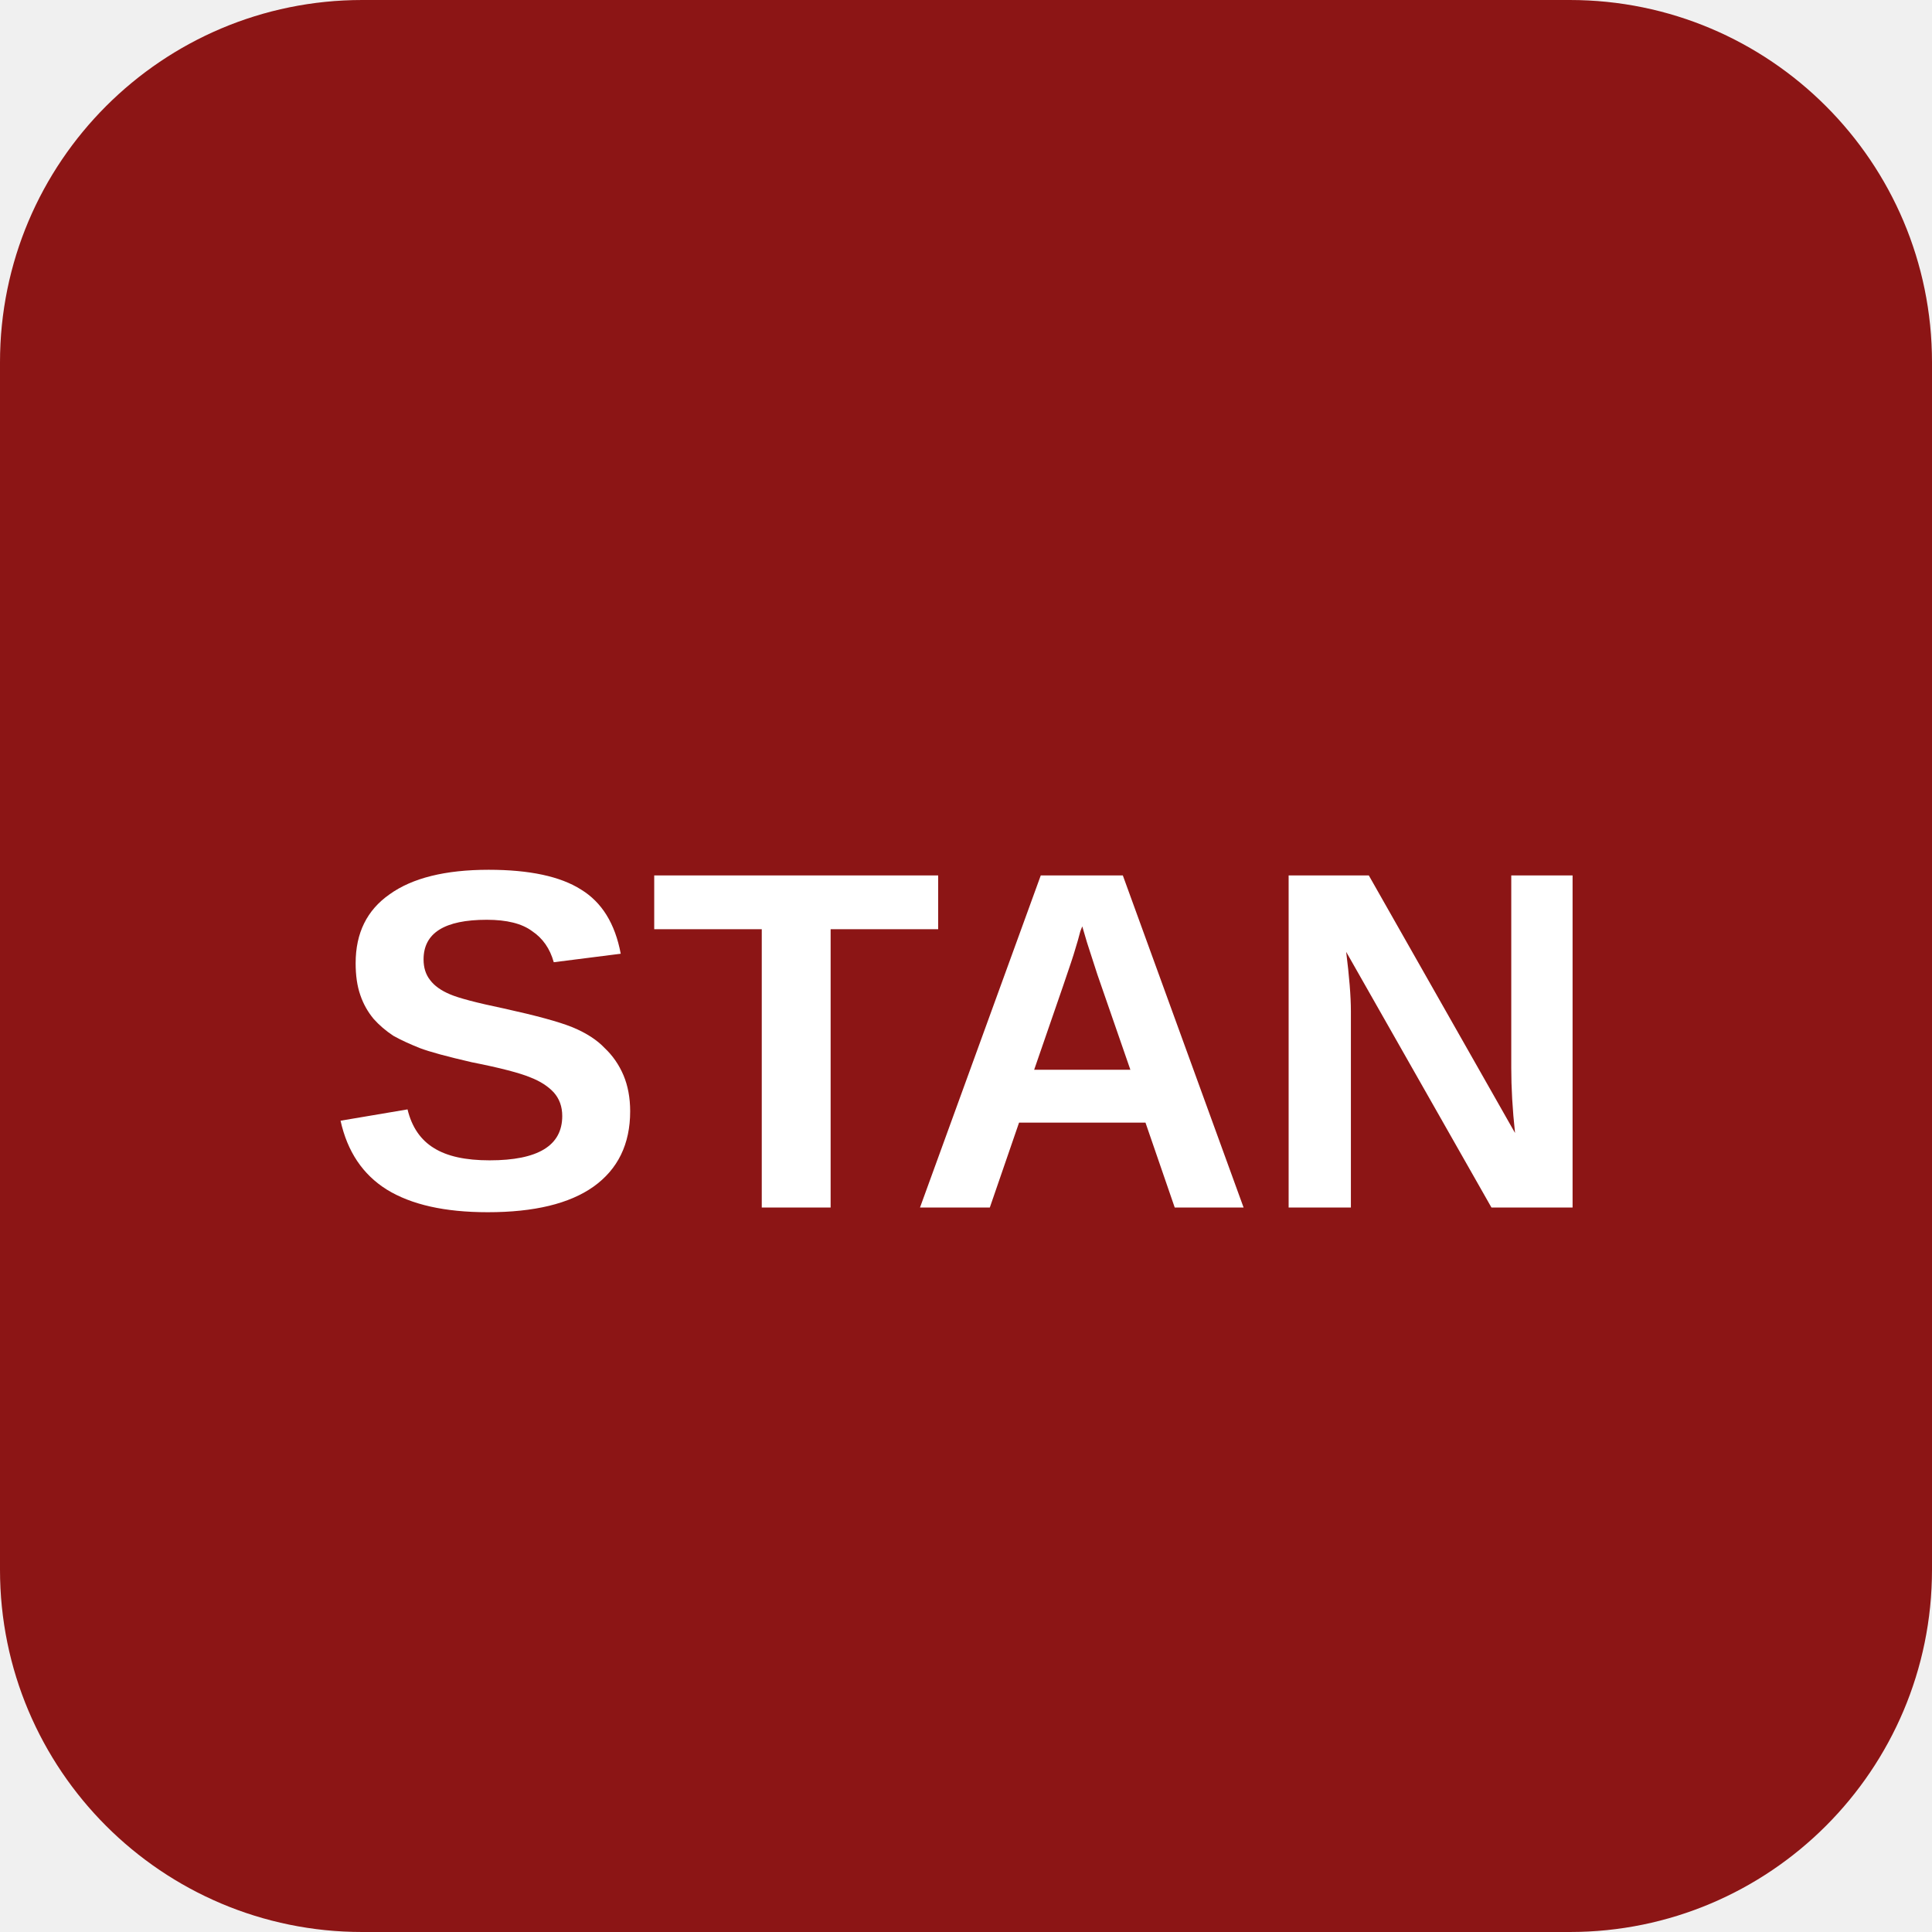
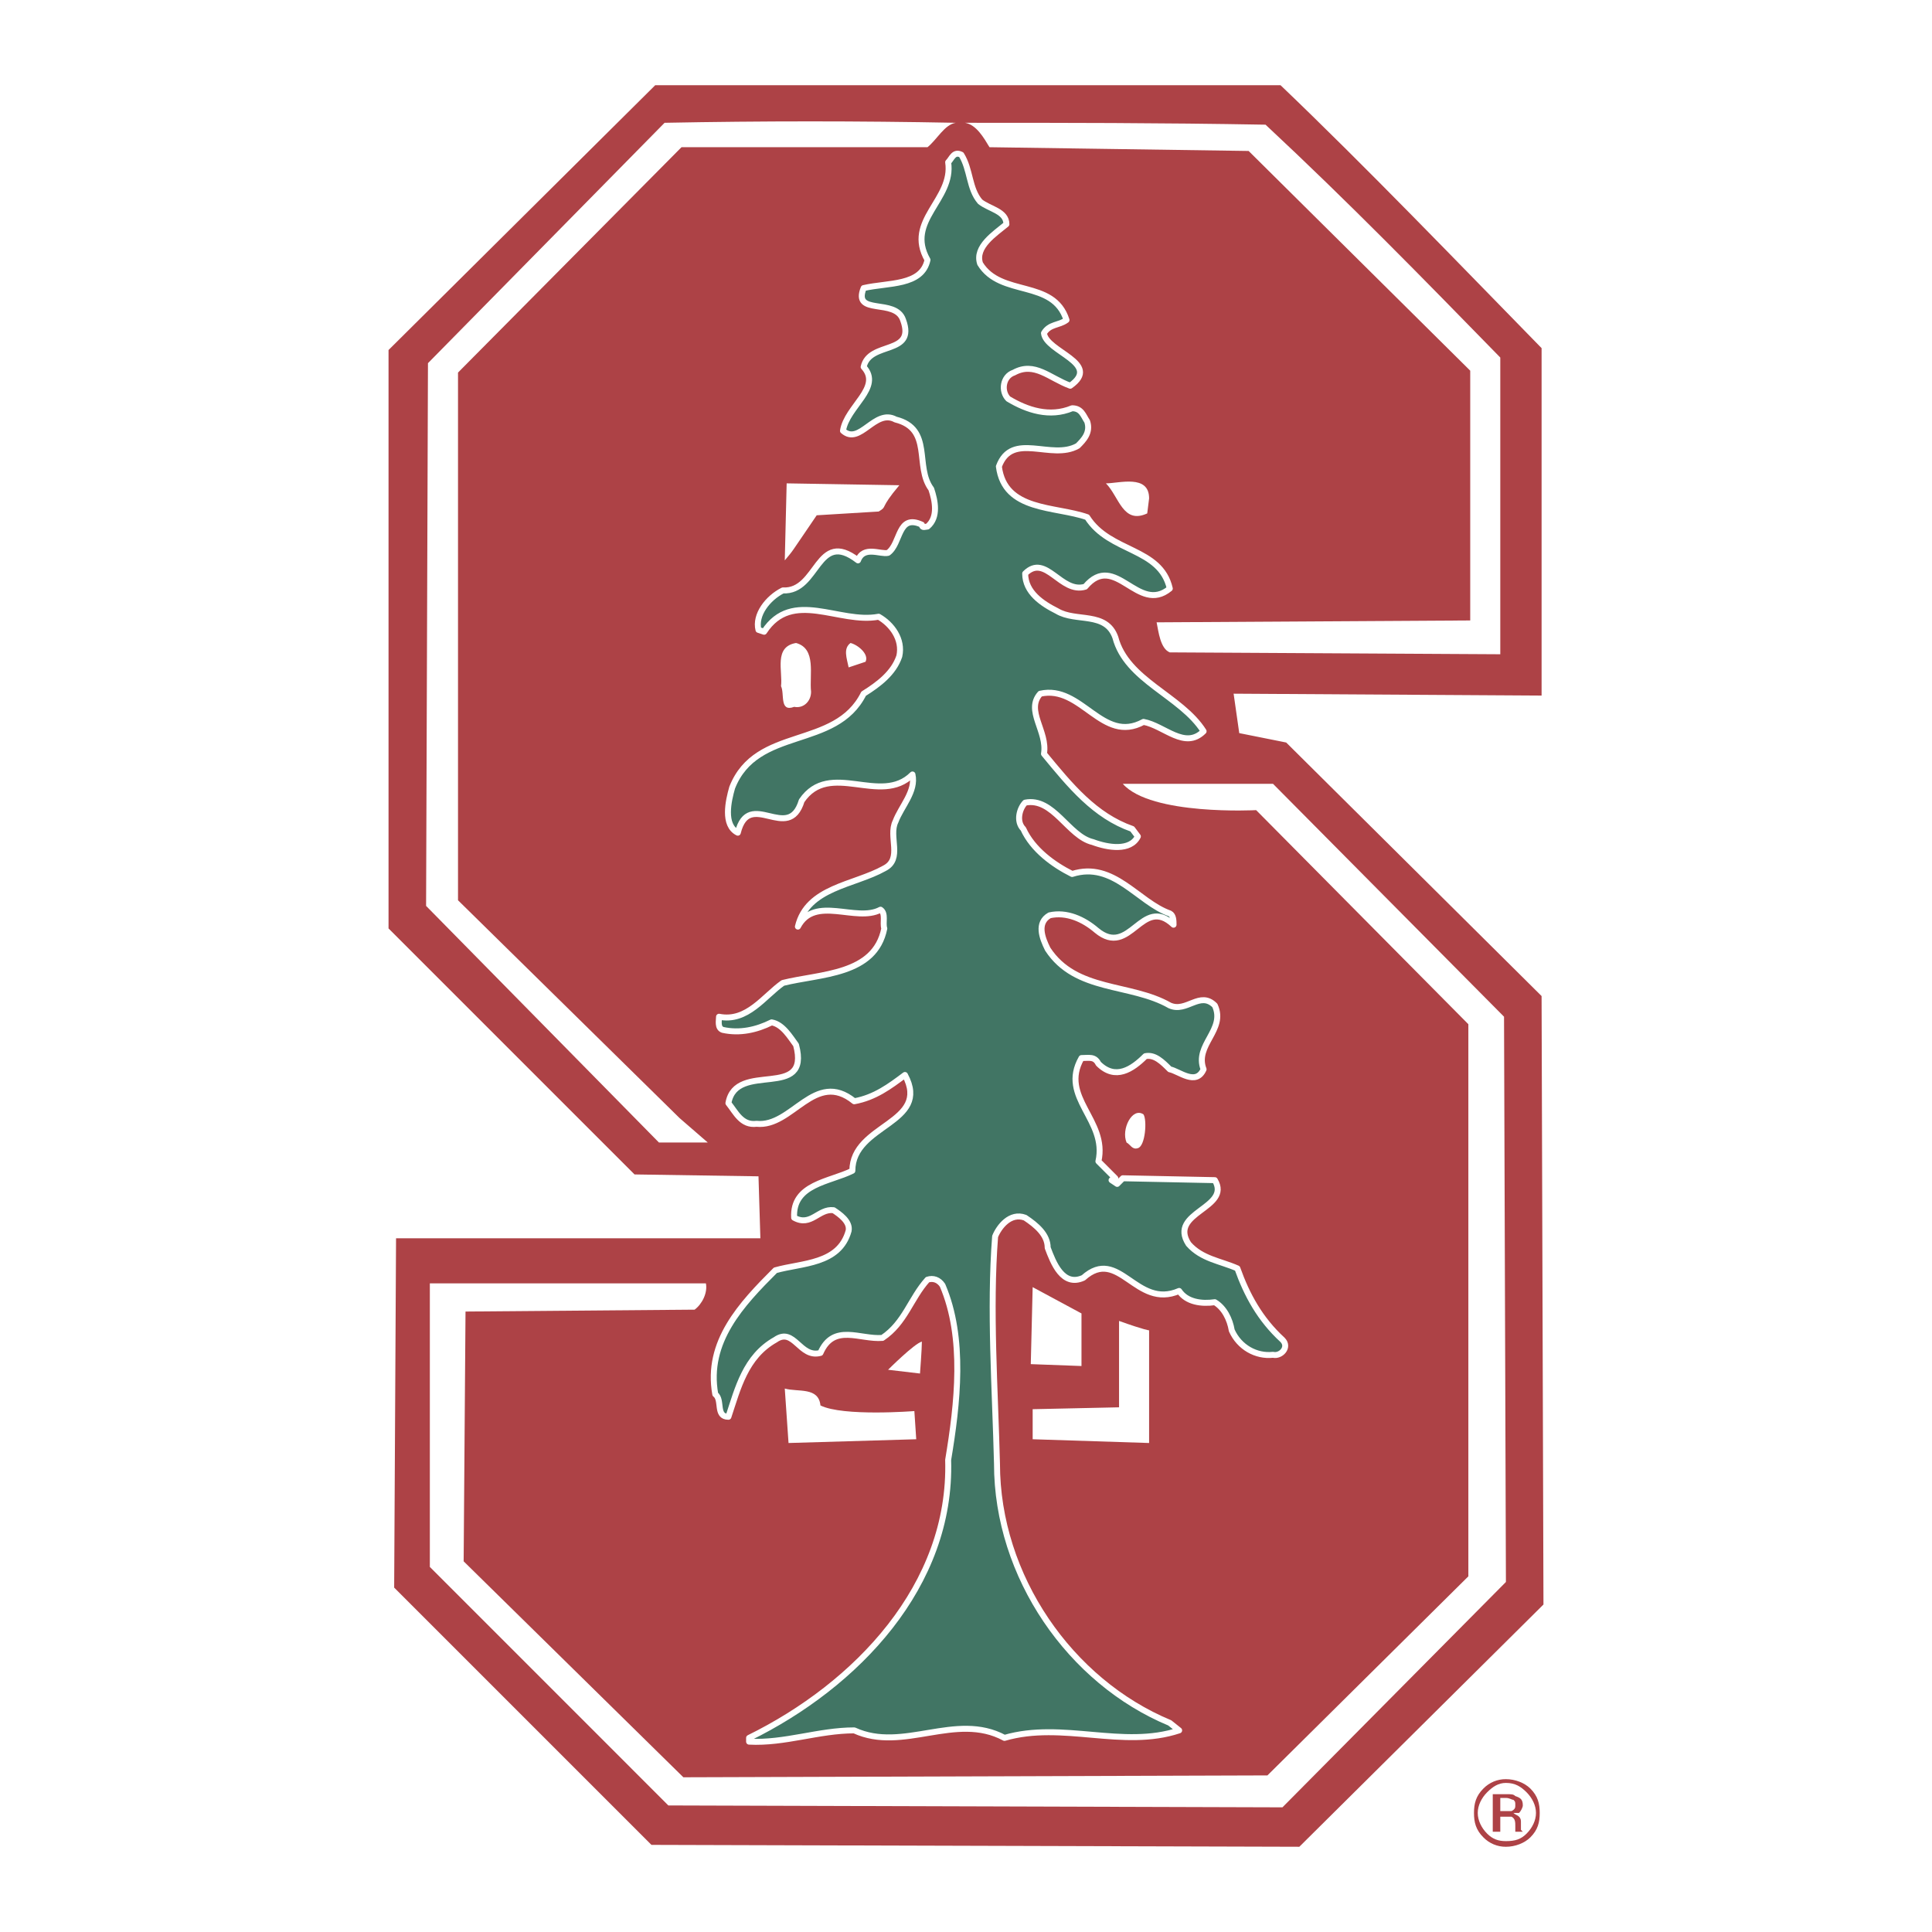
- <svg xmlns="http://www.w3.org/2000/svg" width="32" height="32" viewBox="0 0 32 32" fill="none">
-   <rect width="32" height="32" rx="6" fill="#8C1515" />
-   <text x="16" y="20" text-anchor="middle" fill="white" font-family="Arial, sans-serif" font-size="8" font-weight="bold">STAN</text>
+ <svg xmlns="http://www.w3.org/2000/svg" width="2500" height="2500" viewBox="0 0 192.756 192.756">
+   <g fill-rule="evenodd" clip-rule="evenodd">
+     <path fill="#fff" d="M0 0h192.756v192.756H0V0z" />
+     <path d="M153.992 160.082l-24.357 24.17-64.64-.188-25.669-25.668.188-34.85h36.349l-.188-6.184-12.366-.188L38.764 92.63V34.922L65.369 8.504h62.393c8.432 8.057 17.799 17.799 26.043 26.23v34.663l-30.727-.188.562 3.935 4.684.937 25.48 25.295.188 60.706zM45.696 37.171l22.297-22.484h24.544c.937-.75 1.686-2.248 2.811-2.436a747.781 747.781 0 0 0-29.042 0L42.698 36.234l-.187 54.148 23.233 23.608h4.872l-2.811-2.436L45.696 89.82V37.171zm103.988-1.499c-7.869-8.057-14.99-15.364-23.42-23.233-10.68-.188-19.861-.188-29.979-.188 1.124.188 1.874 1.499 2.436 2.436l25.855.375 22.109 21.921v24.92l-31.289.187c.188.937.373 2.623 1.311 2.998l32.977.187V35.672zM78.485 48.225l-.188 7.682c.937-1.124.375-.375 3.186-4.497l6.183-.375c.937-.562 0-.187 2.062-2.623l-11.243-.187zm31.853 0c1.311 1.312 1.686 4.123 4.121 2.998l.188-1.499c-.001-2.435-2.999-1.499-4.309-1.499zM79.422 64.151c-2.249.375-1.312 2.811-1.499 4.31.375.75-.188 2.623 1.312 2.061.937.188 1.686-.562 1.686-1.499-.188-1.687.562-4.31-1.499-4.872zm5.433 0c-.749.562-.375 1.499-.187 2.436l1.686-.562c.375-.75-.75-1.687-1.499-1.874zm-38.597 91.622l.187-24.92 22.859-.188c.749-.562 1.312-1.686 1.124-2.623H42.886v28.291l23.795 23.797 61.268.188 22.297-22.484-.188-56.396-23.047-23.234h-14.988c2.811 3.186 13.303 2.623 13.303 2.623l21.172 21.359v55.086l-20.047 19.861-58.271.187-21.922-21.547zm66.14-41.783c.375.188.561.75 1.123.562.75-.188.938-2.811.562-3.373-1.124-.747-2.247 1.501-1.685 2.811zm-9.369 14.428l-.188 7.682 5.059.188v-5.246l-4.871-2.624zm11.617 4.309s-.375 0-2.998-.938v8.619l-8.619.188v2.998l11.617.375v-11.242zm-26.043 3.935l3.185.375s.188-2.438.188-3.186c-.75.188-3.373 2.811-3.373 2.811zm2.81 6.932l-.187-2.811s-7.12.562-9.369-.562c-.187-1.873-2.249-1.311-3.56-1.686l.375 5.434 12.741-.375z" fill="#ad4246" />
+     <path d="M95.91 15.437c-.75-.375-.937.375-1.312.75.562 3.747-4.309 5.809-2.061 9.743-.562 2.623-3.935 2.248-6.371 2.811-1.124 2.811 3.186.937 3.935 3.185 1.312 3.56-3.373 2.061-3.935 4.684 1.874 2.061-1.686 3.935-2.061 6.37 1.686 1.499 3.185-2.248 5.246-1.124 3.747.937 1.874 4.684 3.56 6.933.375 1.124.75 2.811-.375 3.747-.188 0-.562.188-.562-.187-2.436-1.125-2.061 1.874-3.373 2.81-.75.188-2.436-.75-2.998.75-4.122-3.185-3.934 3.185-7.495 2.998-1.499.75-2.811 2.436-2.436 3.935l.562.187c2.811-4.309 7.495-.749 11.429-1.499 1.312.75 2.436 2.249 2.062 3.935-.562 1.686-2.062 2.811-3.561 3.748-2.811 5.621-10.68 3.185-13.115 9.368-.375 1.312-.937 3.747.562 4.497 1.125-4.497 5.059 1.124 6.371-3.185 2.811-4.122 7.869.562 11.055-2.623.375 1.686-1.125 3.185-1.687 4.684-.75 1.499.75 3.748-1.124 4.685-2.998 1.687-7.682 1.874-8.619 5.808 1.687-3.185 5.809-.375 8.244-1.686.562.375.188 1.312.375 1.873-.937 4.684-6.371 4.497-10.118 5.434-1.874 1.312-3.56 3.934-6.37 3.373 0 .375-.188 1.123.375 1.311 1.686.375 3.372 0 4.871-.75 1.124.188 1.874 1.5 2.436 2.25 1.499 5.621-5.996 1.498-6.746 5.809.75.936 1.312 2.248 2.811 2.061 3.56.375 5.809-5.434 9.743-2.248 2.061-.375 3.56-1.5 5.059-2.623 2.623 4.871-5.247 4.871-5.247 9.555-2.248 1.125-5.996 1.312-5.808 4.684 1.686.938 2.436-.936 3.935-.748.562.373 1.686 1.123 1.499 2.061-.937 3.373-4.684 3.186-7.307 3.934-3.373 3.373-6.933 7.121-5.996 12.367.75.562 0 2.248 1.311 2.248.937-2.811 1.687-5.996 4.685-7.682 1.874-1.312 2.436 1.873 4.497 1.311 1.312-2.998 3.935-1.311 6.183-1.498 2.249-1.5 2.811-3.936 4.497-5.809.562-.188 1.124 0 1.499.562 2.249 5.246 1.499 11.805.562 17.424.375 12.555-9.181 22.484-19.86 27.73v.375c3.56.188 6.933-1.125 10.492-1.125 4.872 2.25 10.118-1.873 14.989.75 5.809-1.686 11.805 1.125 17.426-.75l-.938-.748c-9.93-4.123-17.236-14.615-17.236-25.857-.188-7.494-.75-15.363-.188-22.67.373-.938 1.498-2.438 2.996-1.875 1.125.75 2.25 1.688 2.25 2.998.561 1.5 1.498 3.936 3.559 2.998 3.561-3.186 5.246 3.186 9.557 1.312.75 1.123 2.248 1.311 3.559 1.123.938.562 1.5 1.688 1.688 2.811.75 1.688 2.436 2.623 4.121 2.436.75.188 1.688-.748.938-1.498-2.248-2.061-3.561-4.496-4.496-7.121-1.688-.748-3.561-.936-4.873-2.436-2.061-3.186 4.311-3.559 2.623-6.369l-9.18-.188-.562.562-.562-.375.375-.188-1.686-1.688c.936-4.121-3.936-6.369-1.688-10.305.75 0 1.312-.188 1.688.562 1.686 1.686 3.371.562 4.684-.75.938-.188 1.686.562 2.436 1.312.938.188 2.623 1.686 3.373 0-.938-2.436 2.248-3.936 1.123-6.371-1.498-1.498-2.809.75-4.496 0-3.934-2.248-9.367-1.311-12.178-5.621-.562-1.125-1.125-2.623.188-3.373 1.686-.375 3.371.375 4.684 1.499 3.373 2.811 4.496-3.56 7.682-.562 0-.375 0-.937-.375-1.124-3.186-1.125-5.621-5.247-9.742-3.935-1.875-.937-3.936-2.436-4.873-4.497-.748-.75-.373-2.061.188-2.623 2.811-.562 4.311 3.372 6.746 3.935 1.498.562 3.748.937 4.496-.562l-.562-.749c-3.746-1.312-6.182-4.31-8.805-7.495.375-2.248-1.875-4.309-.375-5.995 4.121-.937 6.184 5.059 10.305 2.81 2.061.375 4.123 2.811 5.996.937-2.248-3.56-7.682-5.059-8.807-9.368-.936-2.623-3.934-1.499-5.809-2.623-1.498-.75-3.186-1.874-3.186-3.748 2.062-2.061 3.561 2.061 5.996 1.312 2.998-3.561 5.246 2.811 8.432.187-.938-4.122-5.996-3.56-8.244-7.12-3.186-1.124-8.244-.562-8.807-5.059 1.312-3.56 5.246-.562 7.871-2.061.561-.562 1.311-1.312.936-2.436-.375-.562-.562-1.312-1.498-1.312-2.248.937-4.498.188-6.371-.937-.75-.75-.562-2.249.562-2.623 2.061-1.125 3.561.562 5.621 1.312 3.186-2.249-2.436-3.373-2.623-5.247.562-.937 1.498-.749 2.248-1.311-1.312-4.122-6.559-2.249-8.619-5.621-.562-1.686 1.5-2.998 2.623-3.935 0-1.312-1.686-1.499-2.623-2.249-1.127-1.312-.94-3.185-1.876-4.684z" fill="#417564" stroke="#fff" stroke-width=".595" stroke-linecap="round" stroke-linejoin="round" stroke-miterlimit="2.613" />
+     <path d="M152.307 178.818c.562.562.938 1.312.938 2.061 0 .75-.375 1.5-.938 2.062-.562.561-1.125.748-2.061.748-.75 0-1.312-.188-1.875-.748-.561-.562-.936-1.312-.936-2.062 0-.748.375-1.498.936-2.061.562-.562 1.125-.936 1.875-.936.936.001 1.498.374 2.061.936zm.375-.375c-.562-.561-1.5-.936-2.436-.936a3.1 3.1 0 0 0-2.248.936c-.75.75-.938 1.5-.938 2.436 0 .938.188 1.688.938 2.436a3.101 3.101 0 0 0 2.248.938c.936 0 1.873-.375 2.436-.938.75-.748.936-1.498.936-2.436-.001-.936-.186-1.686-.936-2.436zm-1.875 2.248H149.684v-1.311h.562c.375 0 .561.188.748.188.188.188.188.188.188.562 0 .188 0 .374-.375.561zm-1.873 2.063h.75v-1.5h1.123c.375.188.375.562.375.938v.563h.75l-.188-.188v-.751c0-.188 0-.375-.188-.562s-.375-.188-.562-.375h.562c.188-.188.375-.561.375-.748 0-.562-.188-.75-.75-.938-.188-.188-.375-.188-.936-.188h-1.312v3.749h.001z" fill="#ad4246" />
+   </g>
</svg>
